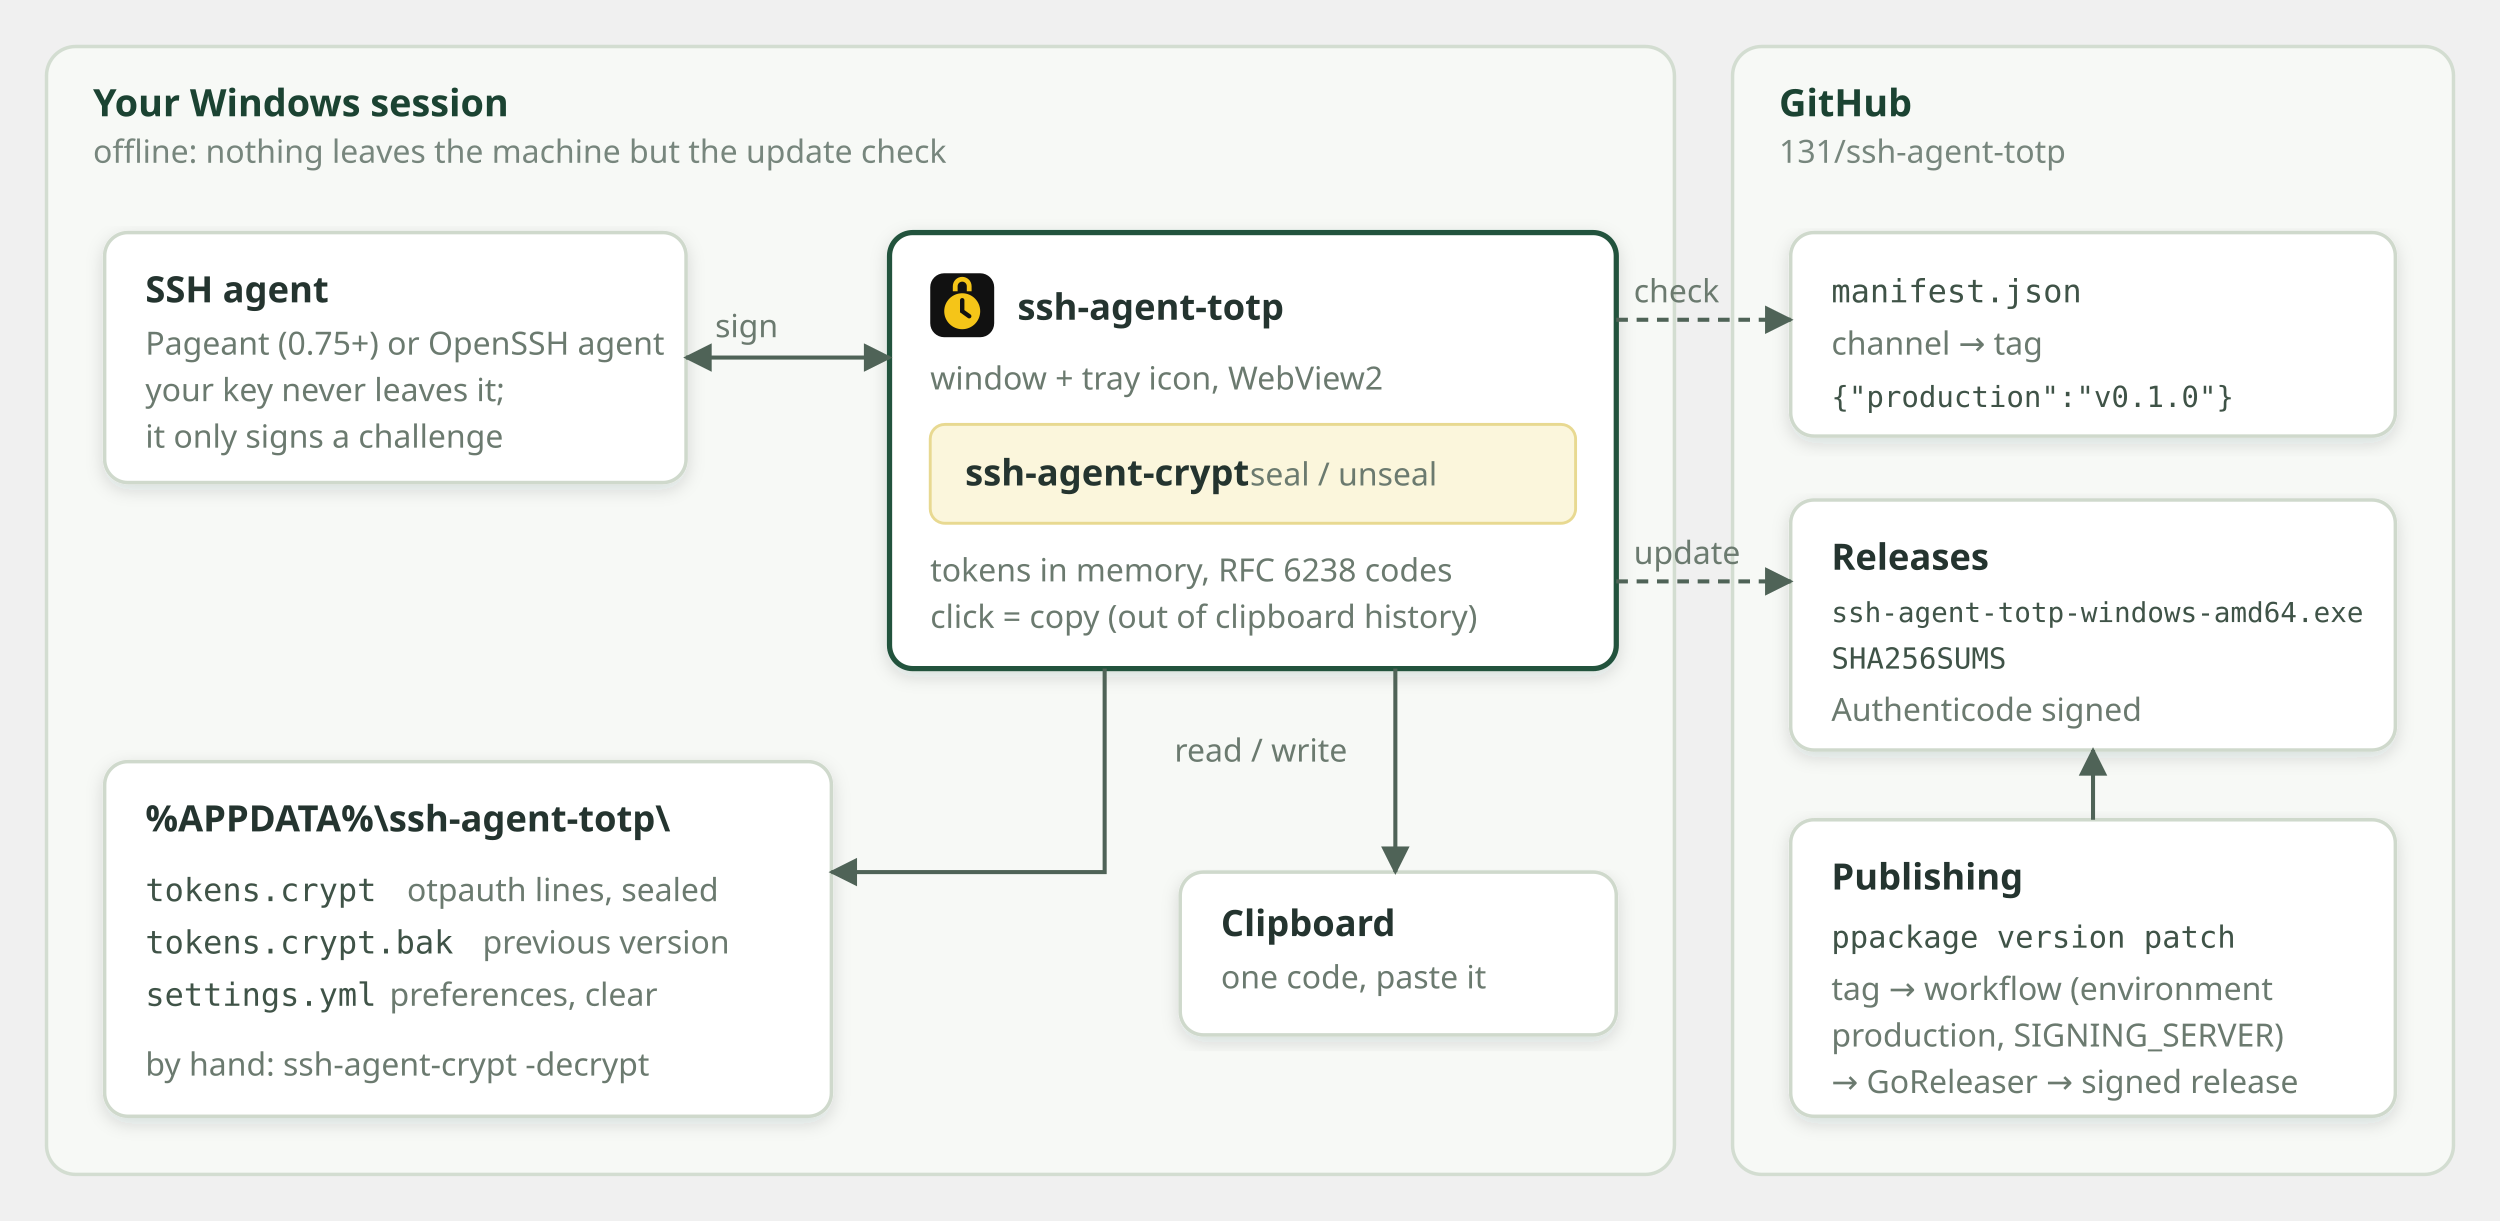
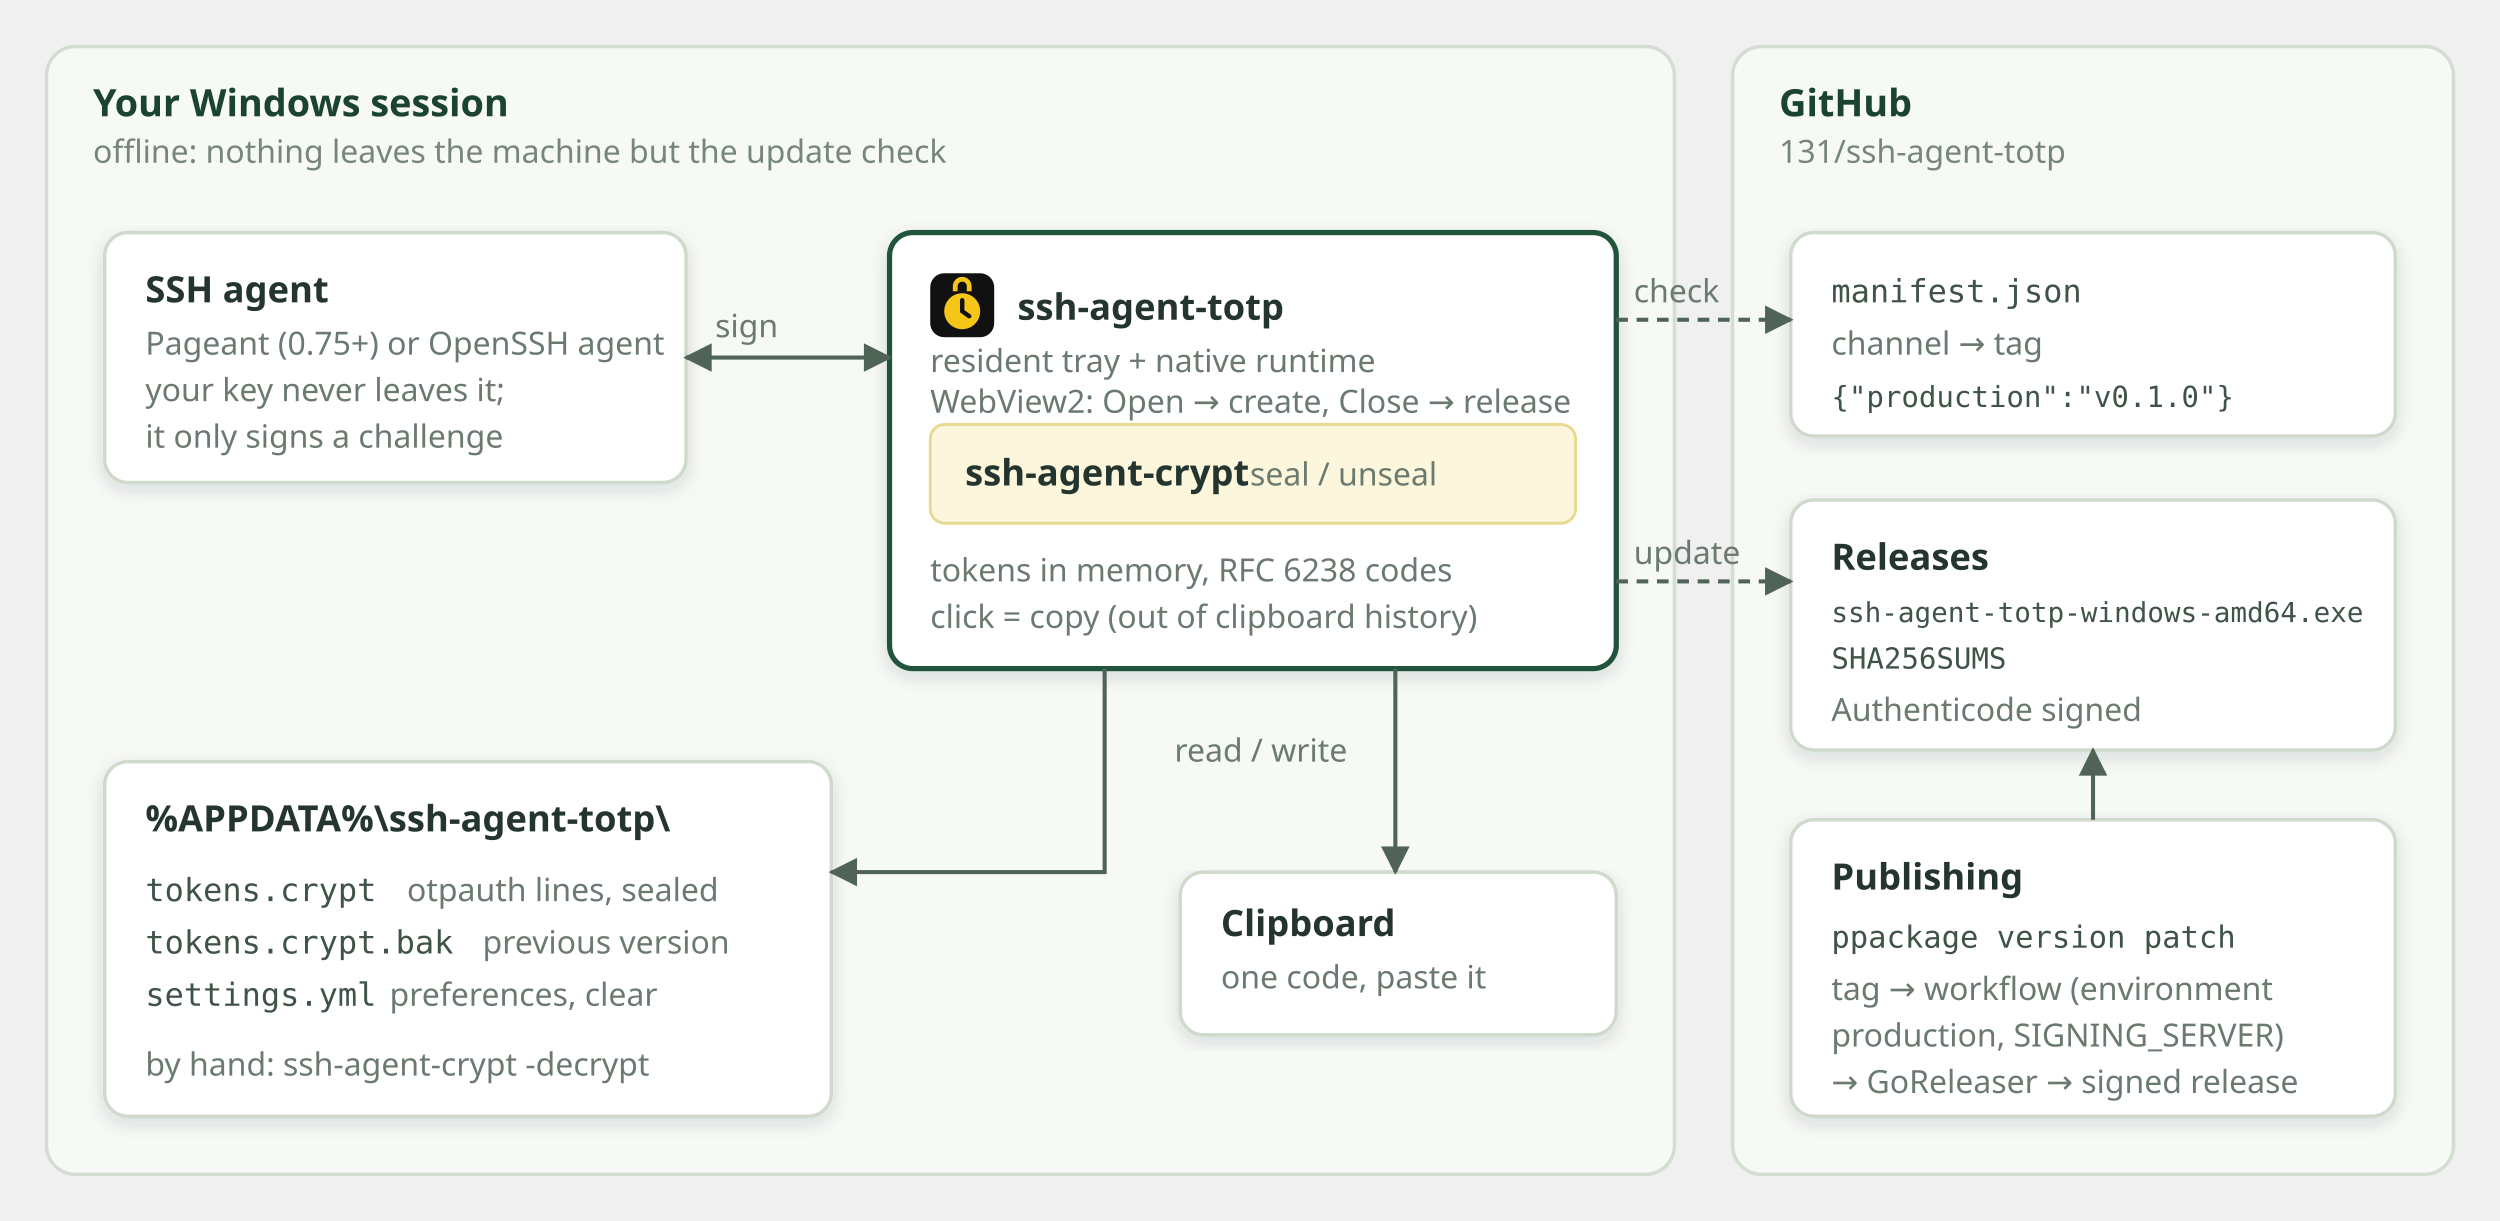
<svg xmlns="http://www.w3.org/2000/svg" width="860" height="420" viewBox="0 0 860 420" font-family="Segoe UI, system-ui, sans-serif" font-size="12" fill="#24342f">
  <defs>
    <marker id="arr" viewBox="0 0 10 10" refX="9" refY="5" markerWidth="7" markerHeight="7" orient="auto-start-reverse">
      <path d="M0 0L10 5L0 10z" fill="#4f6357" />
    </marker>
    <filter id="sh" x="-5%" y="-5%" width="110%" height="115%">
      <feDropShadow dx="0" dy="2" stdDeviation="3" flood-color="#12322a" flood-opacity=".14" />
    </filter>
  </defs>
  <style>.zone{fill:#f7f9f6;stroke:#d3ddd1;stroke-width:1.2}.zt{font-size:13px;font-weight:700;fill:#1b4332}.zs{font-size:11px;fill:#77867d}.box{fill:#fff;stroke:#cfd9cc;stroke-width:1.2}.hero{fill:#fff;stroke:#24533c;stroke-width:1.8}.t{font-size:12.5px;font-weight:700}.s{font-size:11px;fill:#6b7a6f}.m{font-family:Consolas,ui-monospace,monospace;font-size:11px;fill:#3f5347}.l{stroke:#4f6357;stroke-width:1.4;fill:none}.d{stroke-dasharray:4 3}</style>
  <rect class="zone" x="16" y="16" width="560" height="388" rx="10" />
  <text class="zt" x="32" y="40">Your Windows session</text>
  <text class="zs" x="32" y="56">offline: nothing leaves the machine but the update check</text>
  <rect class="zone" x="596" y="16" width="248" height="388" rx="10" />
  <text class="zt" x="612" y="40">GitHub</text>
  <text class="zs" x="612" y="56">131/ssh-agent-totp</text>
  <g filter="url(#sh)">
    <rect class="box" x="36" y="80" width="200" height="86" rx="8" />
  </g>
  <text class="t" x="50" y="104">SSH agent</text>
  <text class="s" x="50" y="122">Pageant (0.75+) or OpenSSH agent</text>
  <text class="s" x="50" y="138">your key never leaves it;</text>
  <text class="s" x="50" y="154">it only signs a challenge</text>
  <g filter="url(#sh)">
    <rect class="hero" x="306" y="80" width="250" height="150" rx="8" />
  </g>
  <g transform="translate(320 94) scale(0.6875)">
    <rect width="32" height="32" rx="7" fill="#111" />
    <path d="M12.5 9V6.5a3.5 3.5 0 0 1 7 0V9" fill="none" stroke="#f5c518" stroke-width="2.4" />
    <circle cx="16" cy="19" r="9" fill="#f5c518" />
    <path d="M16 13.5V19l3.5 2.5" fill="none" stroke="#111" stroke-width="2.2" stroke-linecap="round" />
  </g>
  <text class="t" x="350" y="110">ssh-agent-totp</text>
-   <text class="s" x="320" y="134">window + tray icon, WebView2</text>
+   <text class="s" x="320" y="128">resident tray + native runtime</text>
+   <text class="s" x="320" y="142">WebView2: Open → create, Close → release</text>
  <rect x="320" y="146" width="222" height="34" rx="5" fill="#fbf6dc" stroke="#e8d991" />
  <text class="t" x="332" y="167" font-size="11.5">ssh-agent-crypt</text>
  <text class="s" x="430" y="167">seal / unseal</text>
  <text class="s" x="320" y="200">tokens in memory, RFC 6238 codes</text>
  <text class="s" x="320" y="216">click = copy (out of clipboard history)</text>
  <path class="l" d="M236 123H306" marker-start="url(#arr)" marker-end="url(#arr)" />
  <text class="s" x="246" y="116">sign</text>
  <g filter="url(#sh)">
    <rect class="box" x="36" y="262" width="250" height="122" rx="8" />
  </g>
  <text class="t" x="50" y="286">%APPDATA%\ssh-agent-totp\</text>
  <text class="m" x="50" y="310">tokens.crypt</text>
  <text class="s" x="140" y="310">otpauth lines, sealed</text>
  <text class="m" x="50" y="328">tokens.crypt.bak</text>
  <text class="s" x="166" y="328">previous version</text>
  <text class="m" x="50" y="346">settings.yml</text>
  <text class="s" x="134" y="346">preferences, clear</text>
  <text class="s" x="50" y="370">by hand: ssh-agent-crypt -decrypt</text>
  <path class="l" d="M380 230V300H286" marker-end="url(#arr)" />
  <text class="s" x="404" y="262">read / write</text>
  <g filter="url(#sh)">
    <rect class="box" x="406" y="300" width="150" height="56" rx="8" />
  </g>
  <text class="t" x="420" y="322">Clipboard</text>
  <text class="s" x="420" y="340">one code, paste it</text>
  <path class="l" d="M480 230V300" marker-end="url(#arr)" />
  <g filter="url(#sh)">
    <rect class="box" x="616" y="80" width="208" height="70" rx="8" />
  </g>
  <text class="m" x="630" y="104">manifest.json</text>
  <text class="s" x="630" y="122">channel → tag</text>
  <text class="m" x="630" y="140" style="font-size:10px">{"production":"v0.1.0"}</text>
  <g filter="url(#sh)">
    <rect class="box" x="616" y="172" width="208" height="86" rx="8" />
  </g>
  <text class="t" x="630" y="196">Releases</text>
  <text class="m" x="630" y="214" style="font-size:9.5px" textLength="178" lengthAdjust="spacingAndGlyphs">ssh-agent-totp-windows-amd64.exe</text>
  <text class="m" x="630" y="230" style="font-size:10px">SHA256SUMS</text>
  <text class="s" x="630" y="248">Authenticode signed</text>
  <g filter="url(#sh)">
    <rect class="box" x="616" y="282" width="208" height="102" rx="8" />
  </g>
  <text class="t" x="630" y="306">Publishing</text>
  <text class="m" x="630" y="326" style="font-size:10.5px">ppackage version patch</text>
  <text class="s" x="630" y="344">tag → workflow (environment</text>
  <text class="s" x="630" y="360">production, SIGNING_SERVER)</text>
  <text class="s" x="630" y="376">→ GoReleaser → signed release</text>
  <path class="l" d="M720 282V258" marker-end="url(#arr)" />
  <path class="l d" d="M556 110H616" marker-end="url(#arr)" />
  <path class="l d" d="M556 200H616" marker-end="url(#arr)" />
  <text class="s" x="562" y="104">check</text>
  <text class="s" x="562" y="194">update</text>
</svg>
